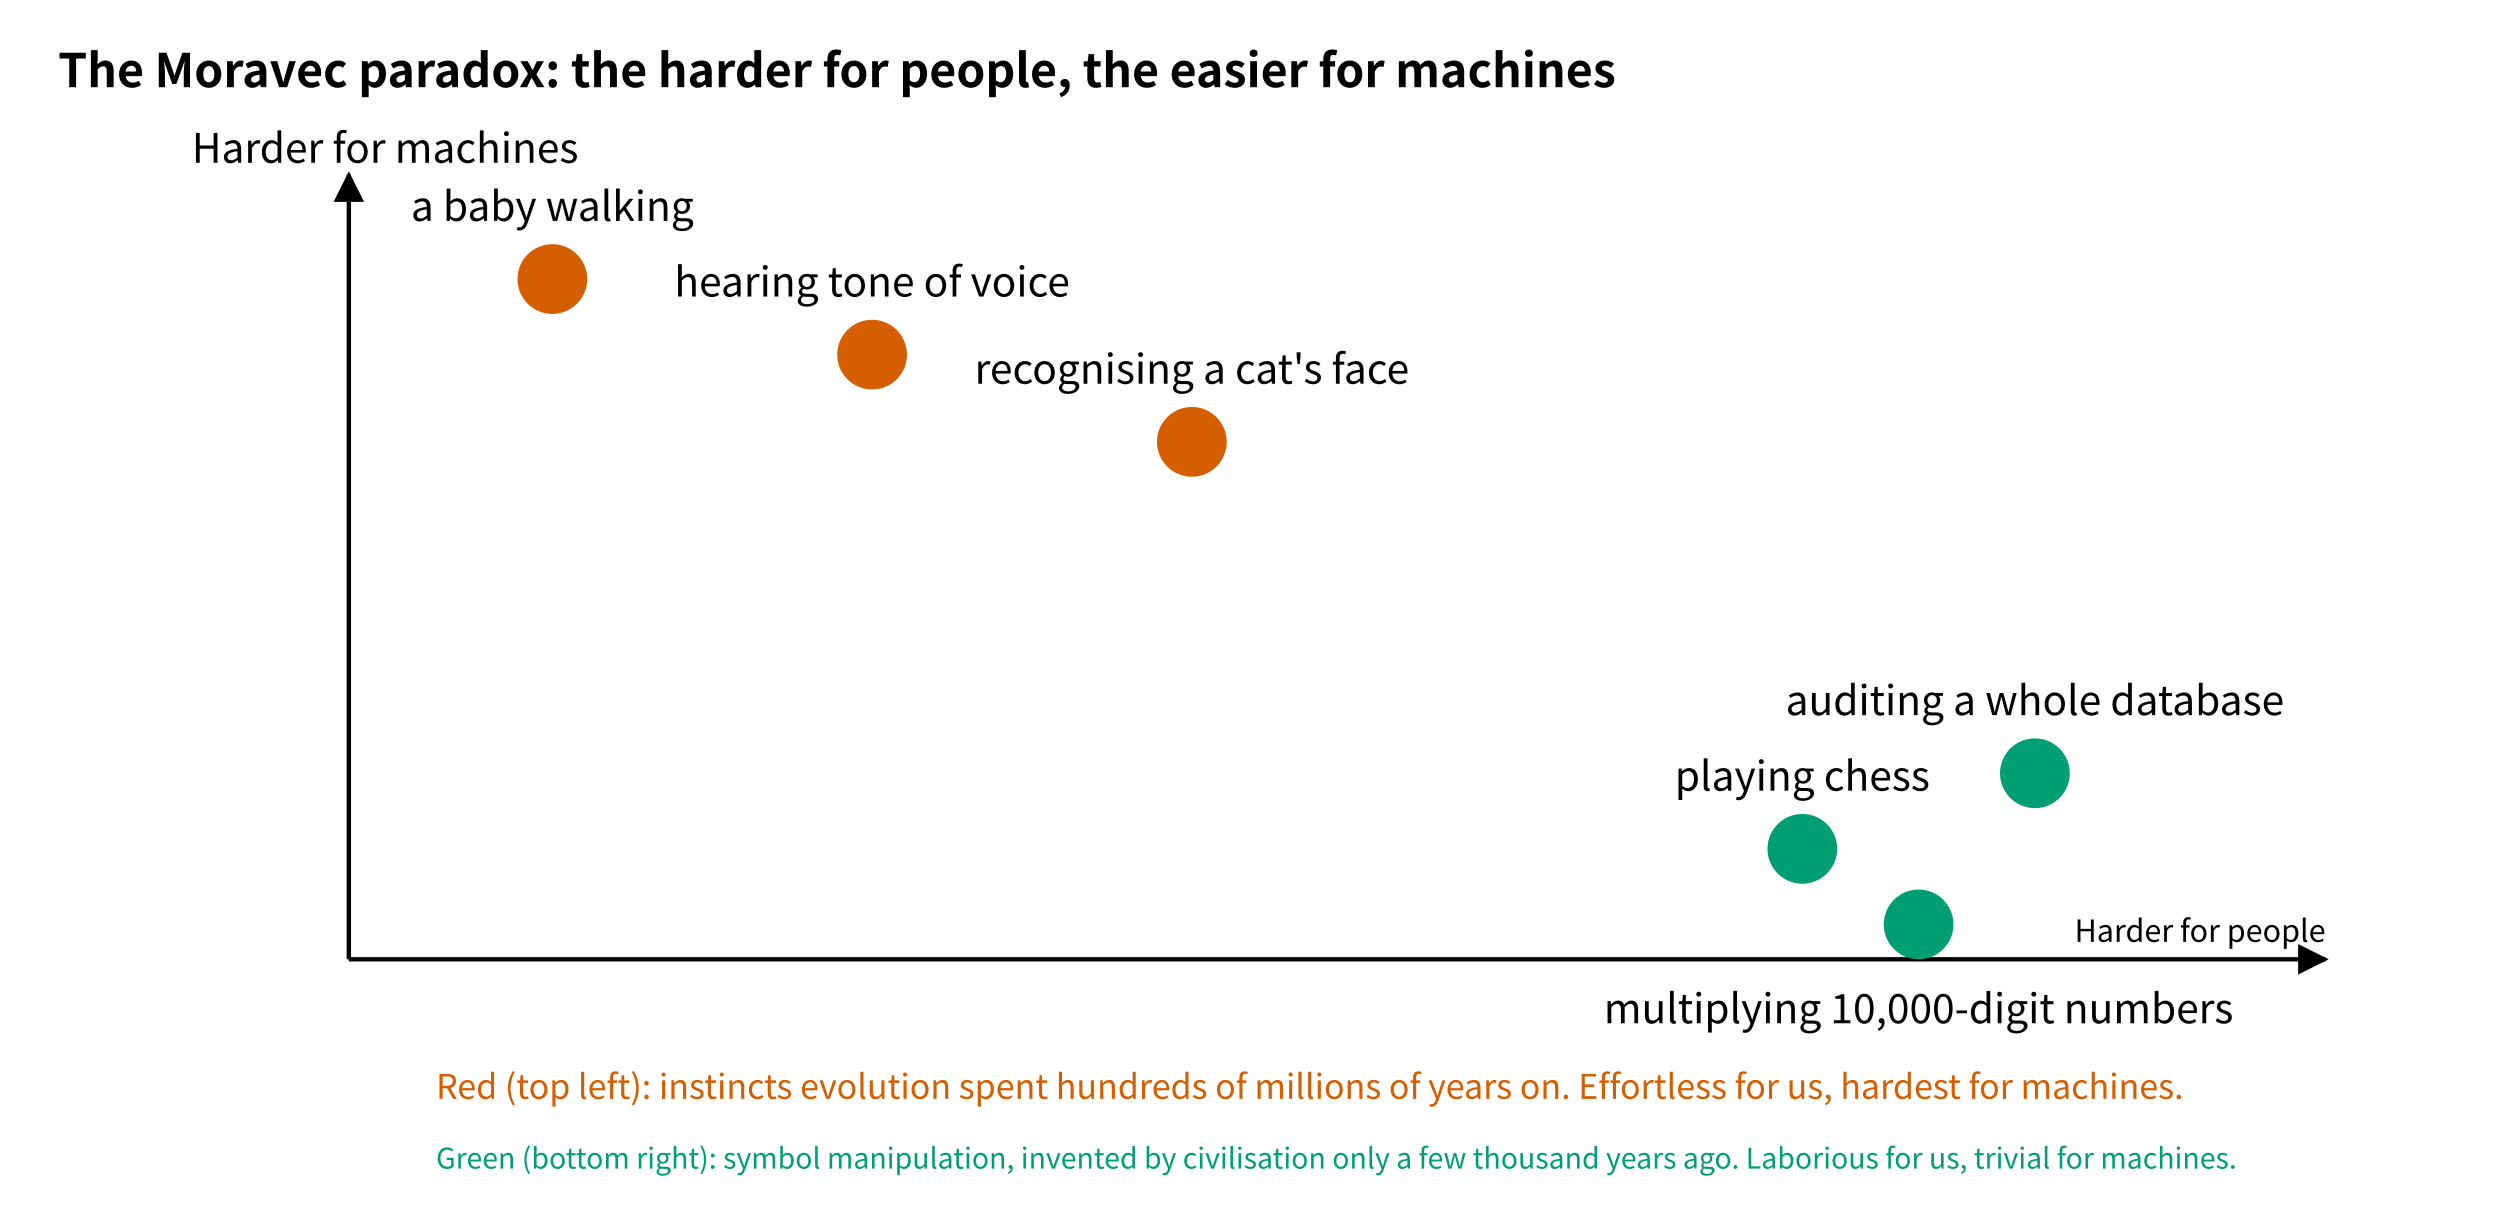
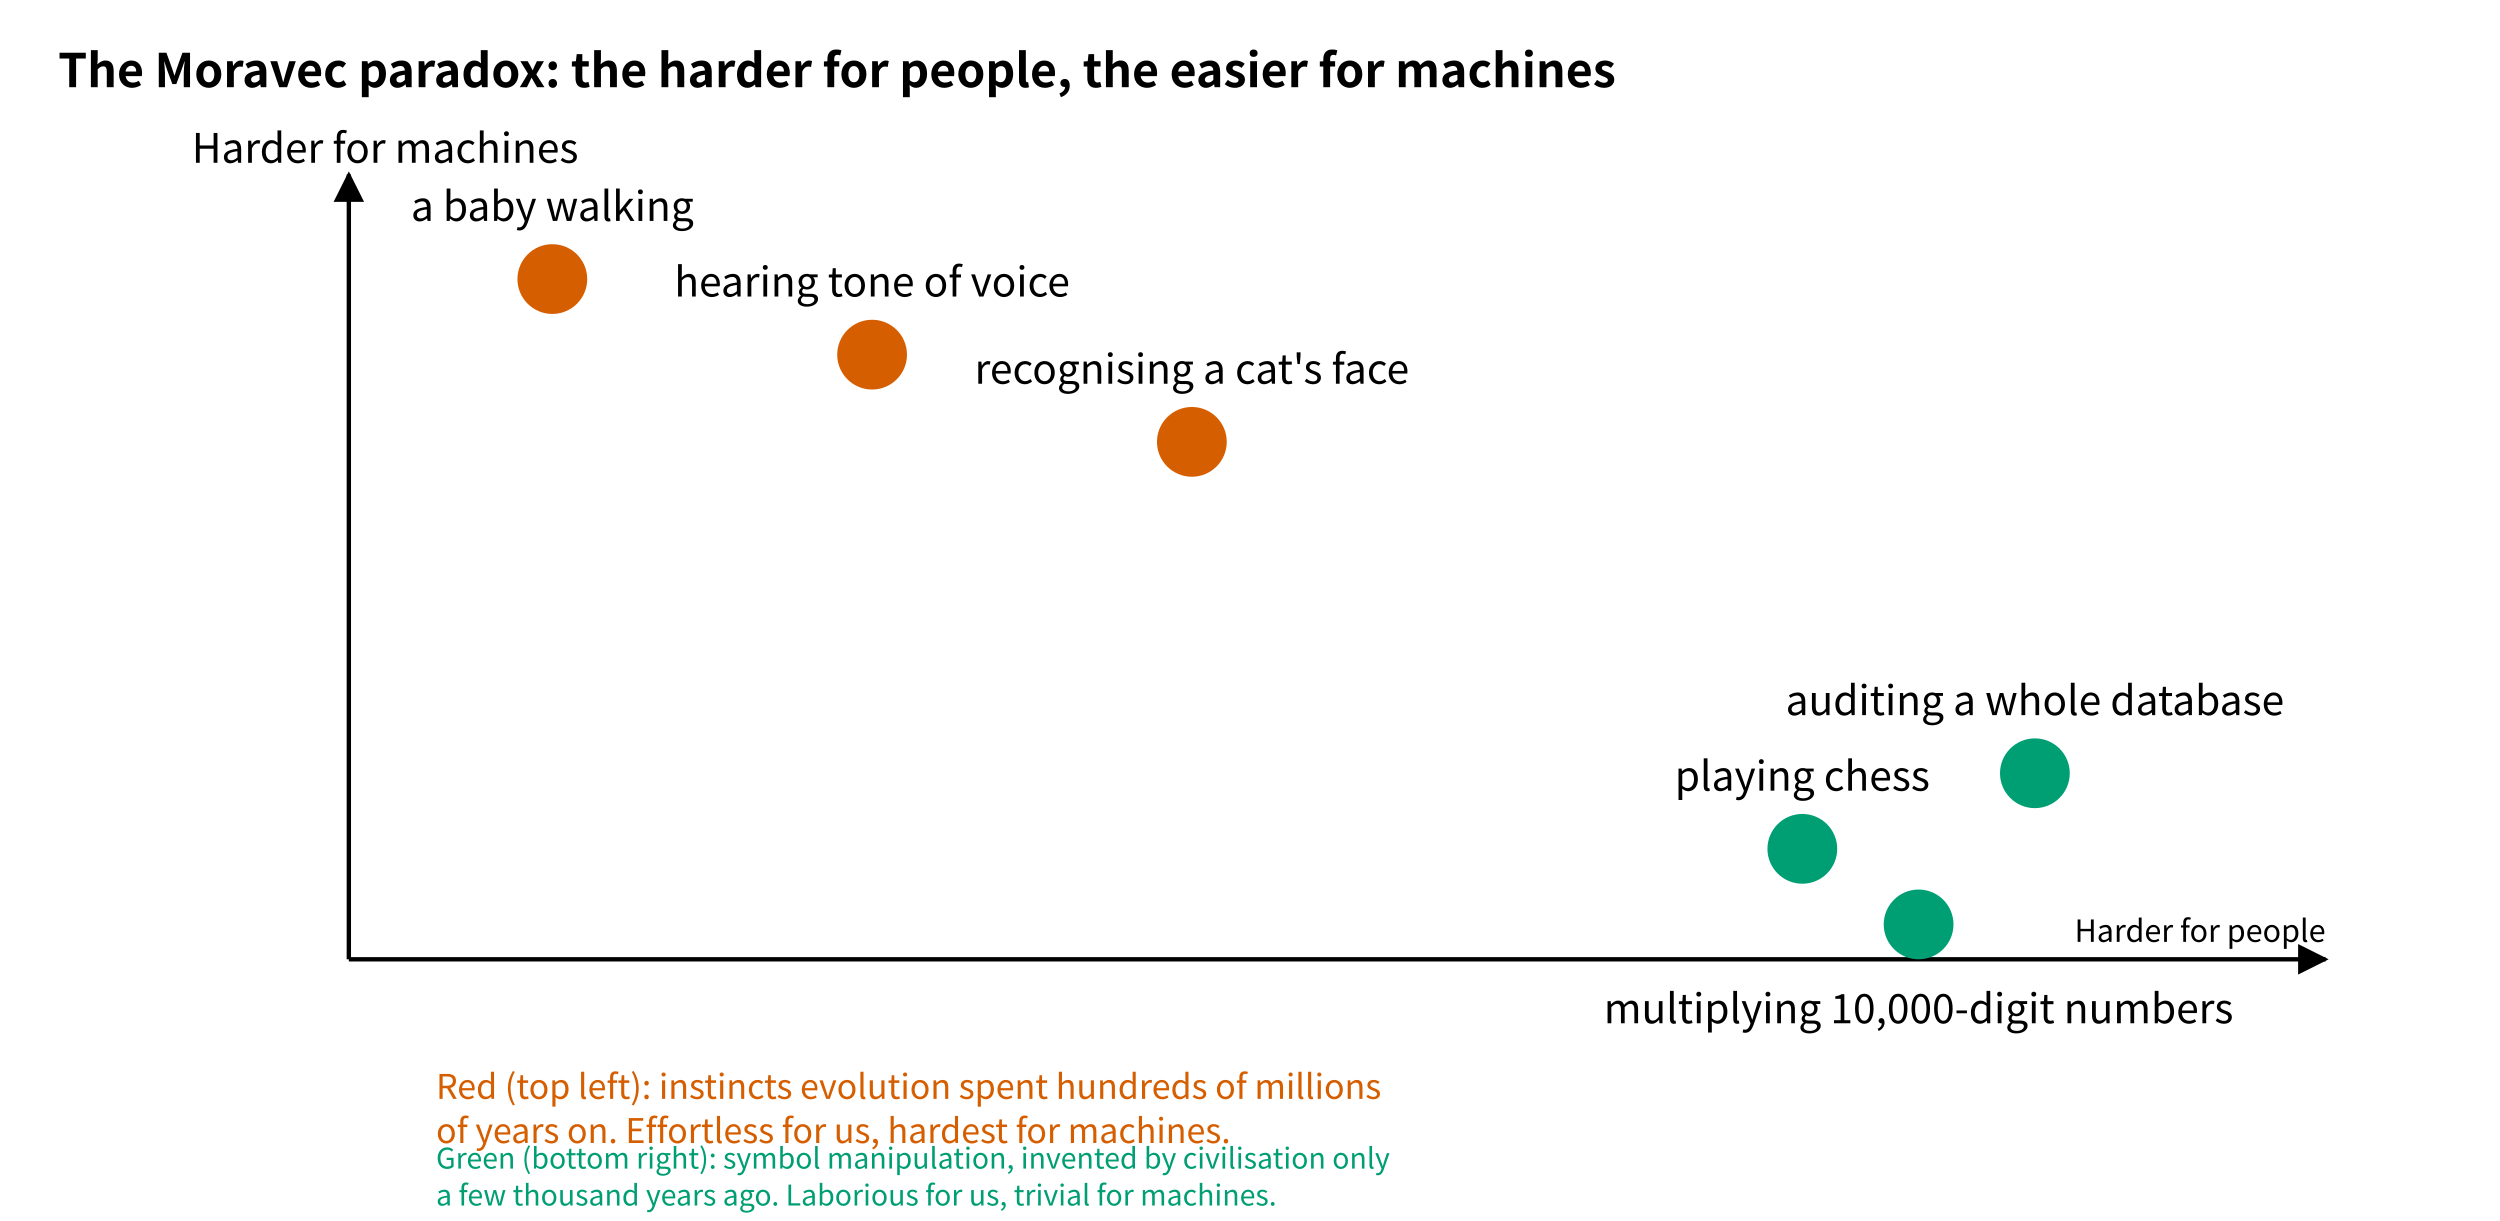
<svg xmlns="http://www.w3.org/2000/svg" width="860" height="420" viewBox="0 0 860 420">
  <defs>
    <marker id="arr" viewBox="0 0 10 10" refX="9" refY="5" markerWidth="7" markerHeight="7" orient="auto-start-reverse">
      <path d="M 0 0 L 10 5 L 0 10 z" fill="#000000" />
    </marker>
  </defs>
  <text x="20" y="30" font-size="16" font-weight="bold" fill="#000000" font-family="Noto Sans CJK SC, sans-serif">The Moravec paradox: the harder for people, the easier for machines</text>
  <line x1="120" y1="330" x2="800" y2="330" stroke="#000000" stroke-width="1.5" marker-end="url(#arr)" />
  <line x1="120" y1="330" x2="120" y2="60" stroke="#000000" stroke-width="1.5" marker-end="url(#arr)" />
  <text x="800" text-anchor="end" y="324" font-size="10.5" fill="#000000" font-family="Noto Sans CJK SC, sans-serif">Harder for people</text>
  <text x="66" y="56" font-size="14" fill="#000000" font-family="Noto Sans CJK SC, sans-serif">Harder for machines</text>
  <circle cx="190" cy="96" r="12" fill="#D55E00" />
  <circle cx="300" cy="122" r="12" fill="#D55E00" />
  <circle cx="410" cy="152" r="12" fill="#D55E00" />
  <circle cx="620" cy="292" r="12" fill="#009E73" />
  <circle cx="700" cy="266" r="12" fill="#009E73" />
  <circle cx="660" cy="318" r="12" fill="#009E73" />
  <text x="190" y="76" font-size="14" text-anchor="middle" fill="#000000" font-family="Noto Sans CJK SC, sans-serif">a baby walking</text>
  <text x="300" y="102" font-size="14" text-anchor="middle" fill="#000000" font-family="Noto Sans CJK SC, sans-serif">hearing tone of voice</text>
  <text x="410" y="132" font-size="14" text-anchor="middle" fill="#000000" font-family="Noto Sans CJK SC, sans-serif">recognising a cat's face</text>
  <text x="620" y="272" font-size="14" text-anchor="middle" fill="#000000" font-family="Noto Sans CJK SC, sans-serif">playing chess</text>
  <text x="700" y="246" font-size="14" text-anchor="middle" fill="#000000" font-family="Noto Sans CJK SC, sans-serif">auditing a whole database</text>
  <text x="660" y="352" font-size="14" text-anchor="middle" fill="#000000" font-family="Noto Sans CJK SC, sans-serif">multiplying 10,000-digit numbers</text>
  <g font-size="14" font-family="Noto Sans CJK SC, sans-serif" fill="#000000">
-     <text x="150" y="378" fill="#D55E00" font-size="11.7">Red (top left): instincts evolution spent hundreds of millions of years on. Effortless for us, hardest for machines.</text>
-     <text x="150" y="402" fill="#009E73" font-size="9.8">Green (bottom right): symbol manipulation, invented by civilisation only a few thousand years ago. Laborious for us, trivial for machines.</text>
+     <text x="150" y="378" fill="#D55E00" font-size="11.7">Red (top left): instincts evolution spent hundreds of millions</text>
+     <text x="150" y="393.2" fill="#D55E00" font-size="11.7">of years on. Effortless for us, hardest for machines.</text>
+     <text x="150" y="402" fill="#009E73" font-size="9.8">Green (bottom right): symbol manipulation, invented by civilisation only</text>
+     <text x="150" y="414.7" fill="#009E73" font-size="9.8">a few thousand years ago. Laborious for us, trivial for machines.</text>
  </g>
</svg>
